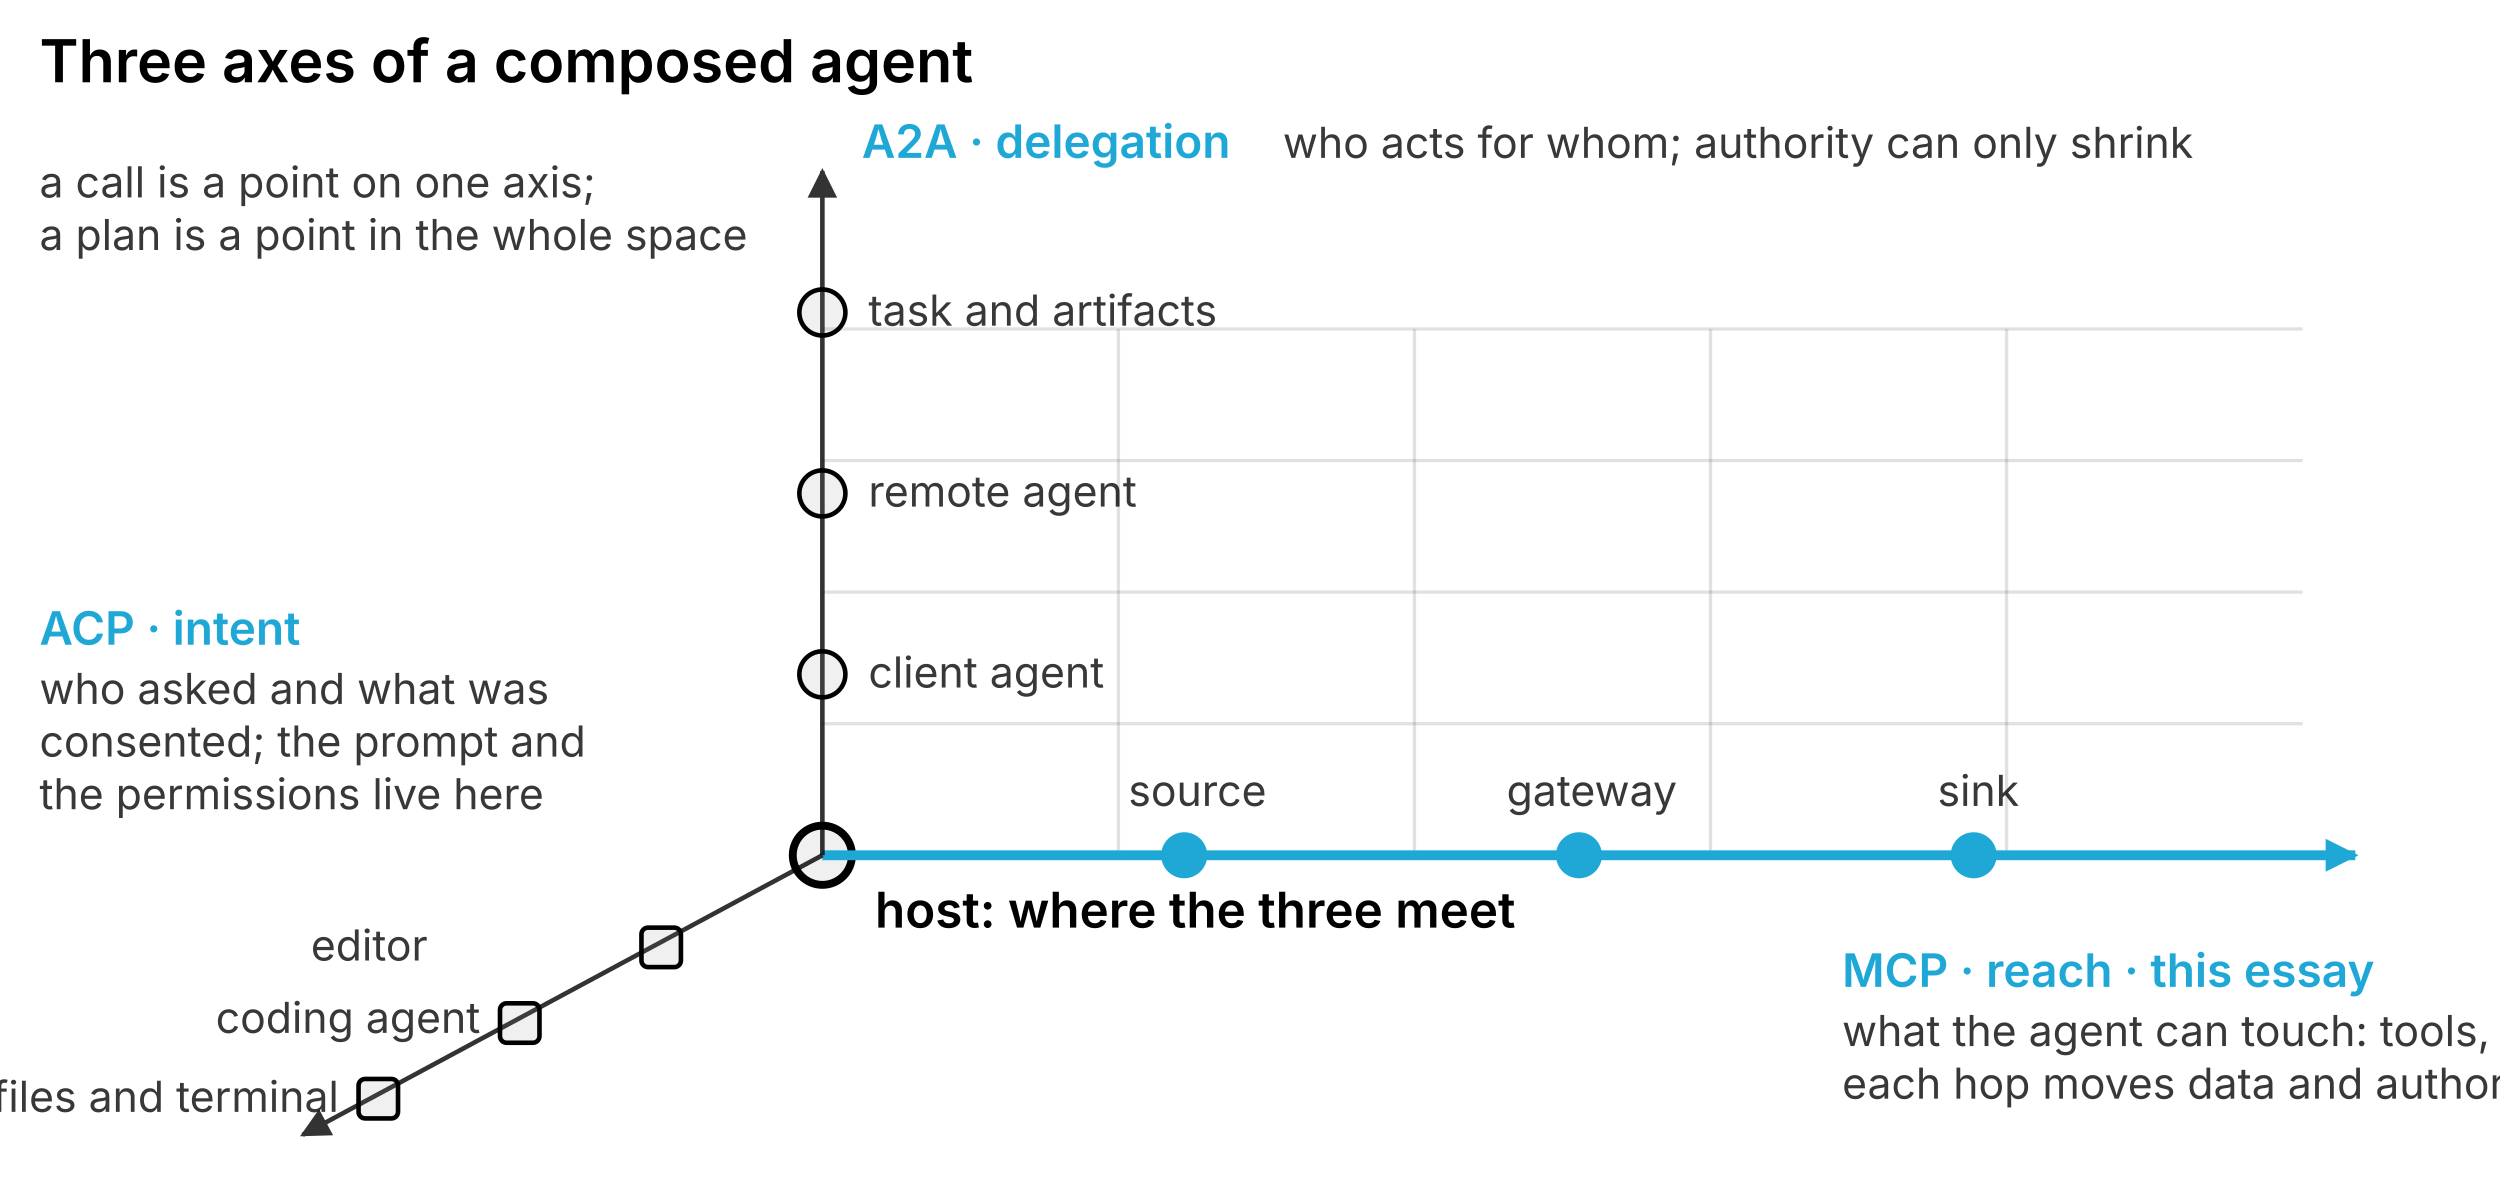
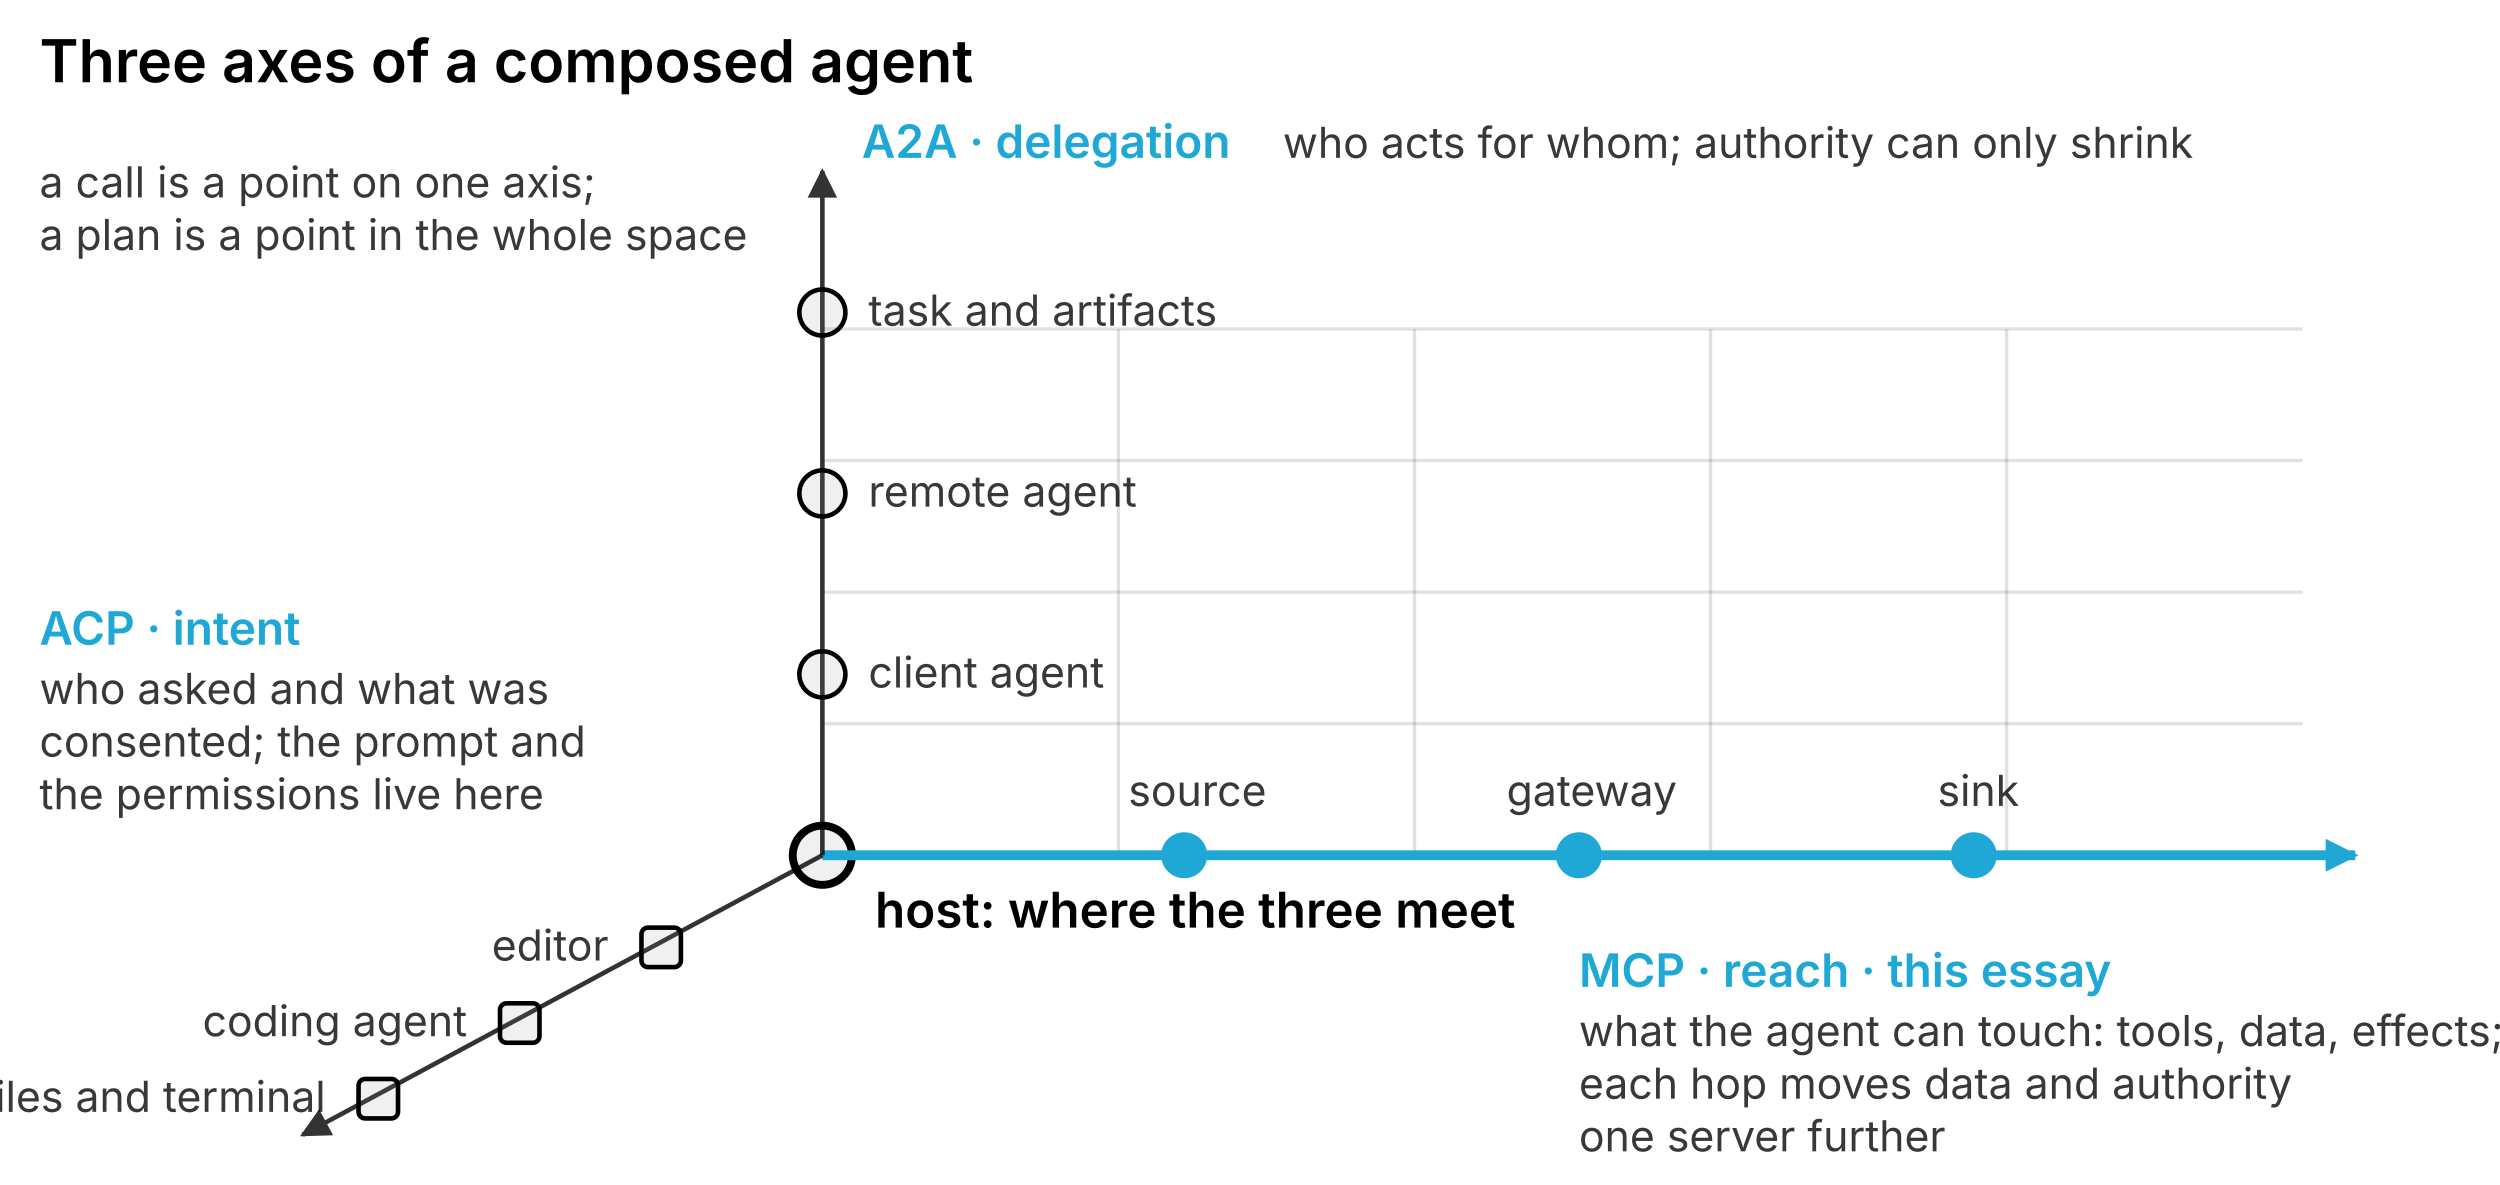
<svg xmlns="http://www.w3.org/2000/svg" viewBox="0 0 760 360" width="100%" role="img" aria-labelledby="f2-title f2-desc" font-family="Inter, -apple-system, 'Segoe UI', Helvetica, Arial, sans-serif" fill="currentColor">
  <defs>
    <marker id="f2-arrow" viewBox="0 0 10 10" refX="9" refY="5" markerWidth="9" markerHeight="9" markerUnits="userSpaceOnUse" orient="auto">
      <path d="M0,0 L10,5 L0,10 Z" fill="currentColor" />
    </marker>
    <marker id="f2-arrow-blue" viewBox="0 0 10 10" refX="9" refY="5" markerWidth="10" markerHeight="10" markerUnits="userSpaceOnUse" orient="auto">
      <path d="M0,0 L10,5 L0,10 Z" fill="#1fa8d6" />
    </marker>
    <style>
      .t  { font-size: 18px; font-weight: 600; }
      .s  { font-size: 14px; font-weight: 600; fill: #1fa8d6; }
      .n  { font-size: 15px; font-weight: 600; }
      .r  { font-size: 13px; opacity: 0.78; }
      .axis { stroke: currentColor; stroke-width: 1.4; fill: none; opacity: 0.8; }
      .mcp  { stroke: #1fa8d6; stroke-width: 3; fill: none; }
      .mark { fill: rgba(128,128,128,0.12); stroke: currentColor; stroke-width: 1.4; }
      .dot  { fill: #1fa8d6; }
      .grid { stroke: currentColor; stroke-opacity: 0.12; stroke-width: 1; fill: none; }
    </style>
  </defs>
  <text class="t" x="12" y="25">Three axes of a composed agent</text>
  <path class="grid" d="M250 260 H700 M250 220 H700 M250 180 H700 M250 140 H700 M250 100 H700" />
  <path class="grid" d="M340 100 V260 M430 100 V260 M520 100 V260 M610 100 V260" />
  <circle cx="250" cy="260" r="9" fill="rgba(128,128,128,0.12)" stroke="currentColor" stroke-width="2.4" />
  <text class="n" x="266" y="282">host: where the three meet</text>
  <line class="mcp" x1="250" y1="260" x2="716" y2="260" marker-end="url(#f2-arrow-blue)" />
  <circle class="dot" cx="360" cy="260" r="7" />
  <circle class="dot" cx="480" cy="260" r="7" />
  <circle class="dot" cx="600" cy="260" r="7" />
  <text class="r" x="343" y="245">source</text>
  <text class="r" x="458" y="245">gateway</text>
  <text class="r" x="589" y="245">sink</text>
-   <text class="s" x="560" y="300">MCP · reach · this essay</text>
-   <text class="r" x="560" y="318">what the agent can touch: tools, data, effects;</text>
-   <text class="r" x="560" y="334">each hop moves data and authority one server further</text>
+   <text class="s" x="480" y="300">MCP · reach · this essay</text>
+   <text class="r" x="480" y="318">what the agent can touch: tools, data, effects;</text>
+   <text class="r" x="480" y="334">each hop moves data and authority</text>
+   <text class="r" x="480" y="350">one server further</text>
  <line class="axis" x1="250" y1="260" x2="250" y2="52" marker-end="url(#f2-arrow)" />
  <circle class="mark" cx="250" cy="205" r="7" />
  <circle class="mark" cx="250" cy="150" r="7" />
  <circle class="mark" cx="250" cy="95" r="7" />
  <text class="r" x="264" y="209">client agent</text>
  <text class="r" x="264" y="154">remote agent</text>
  <text class="r" x="264" y="99">task and artifacts</text>
  <text class="s" x="262" y="48">A2A · delegation</text>
  <text class="r" x="390" y="48">who acts for whom; authority can only shrink</text>
  <line class="axis" x1="250" y1="260" x2="92" y2="345" marker-end="url(#f2-arrow)" />
  <rect class="mark" x="195" y="282" width="12" height="12" rx="2" />
  <rect class="mark" x="152" y="305" width="12" height="12" rx="2" />
  <rect class="mark" x="109" y="328" width="12" height="12" rx="2" />
-   <text class="r" x="130" y="292" text-anchor="end">editor</text>
-   <text class="r" x="146" y="314" text-anchor="end">coding agent</text>
-   <text class="r" x="103" y="338" text-anchor="end">files and terminal</text>
+   <text class="r" x="185" y="292" text-anchor="end">editor</text>
+   <text class="r" x="142" y="315" text-anchor="end">coding agent</text>
+   <text class="r" x="99" y="338" text-anchor="end">files and terminal</text>
  <text class="s" x="12" y="196">ACP · intent</text>
  <text class="r" x="12" y="214">who asked and what was</text>
  <text class="r" x="12" y="230">consented; the prompt and</text>
  <text class="r" x="12" y="246">the permissions live here</text>
  <text class="r" x="12" y="60">a call is a point on one axis;</text>
  <text class="r" x="12" y="76">a plan is a point in the whole space</text>
</svg>
